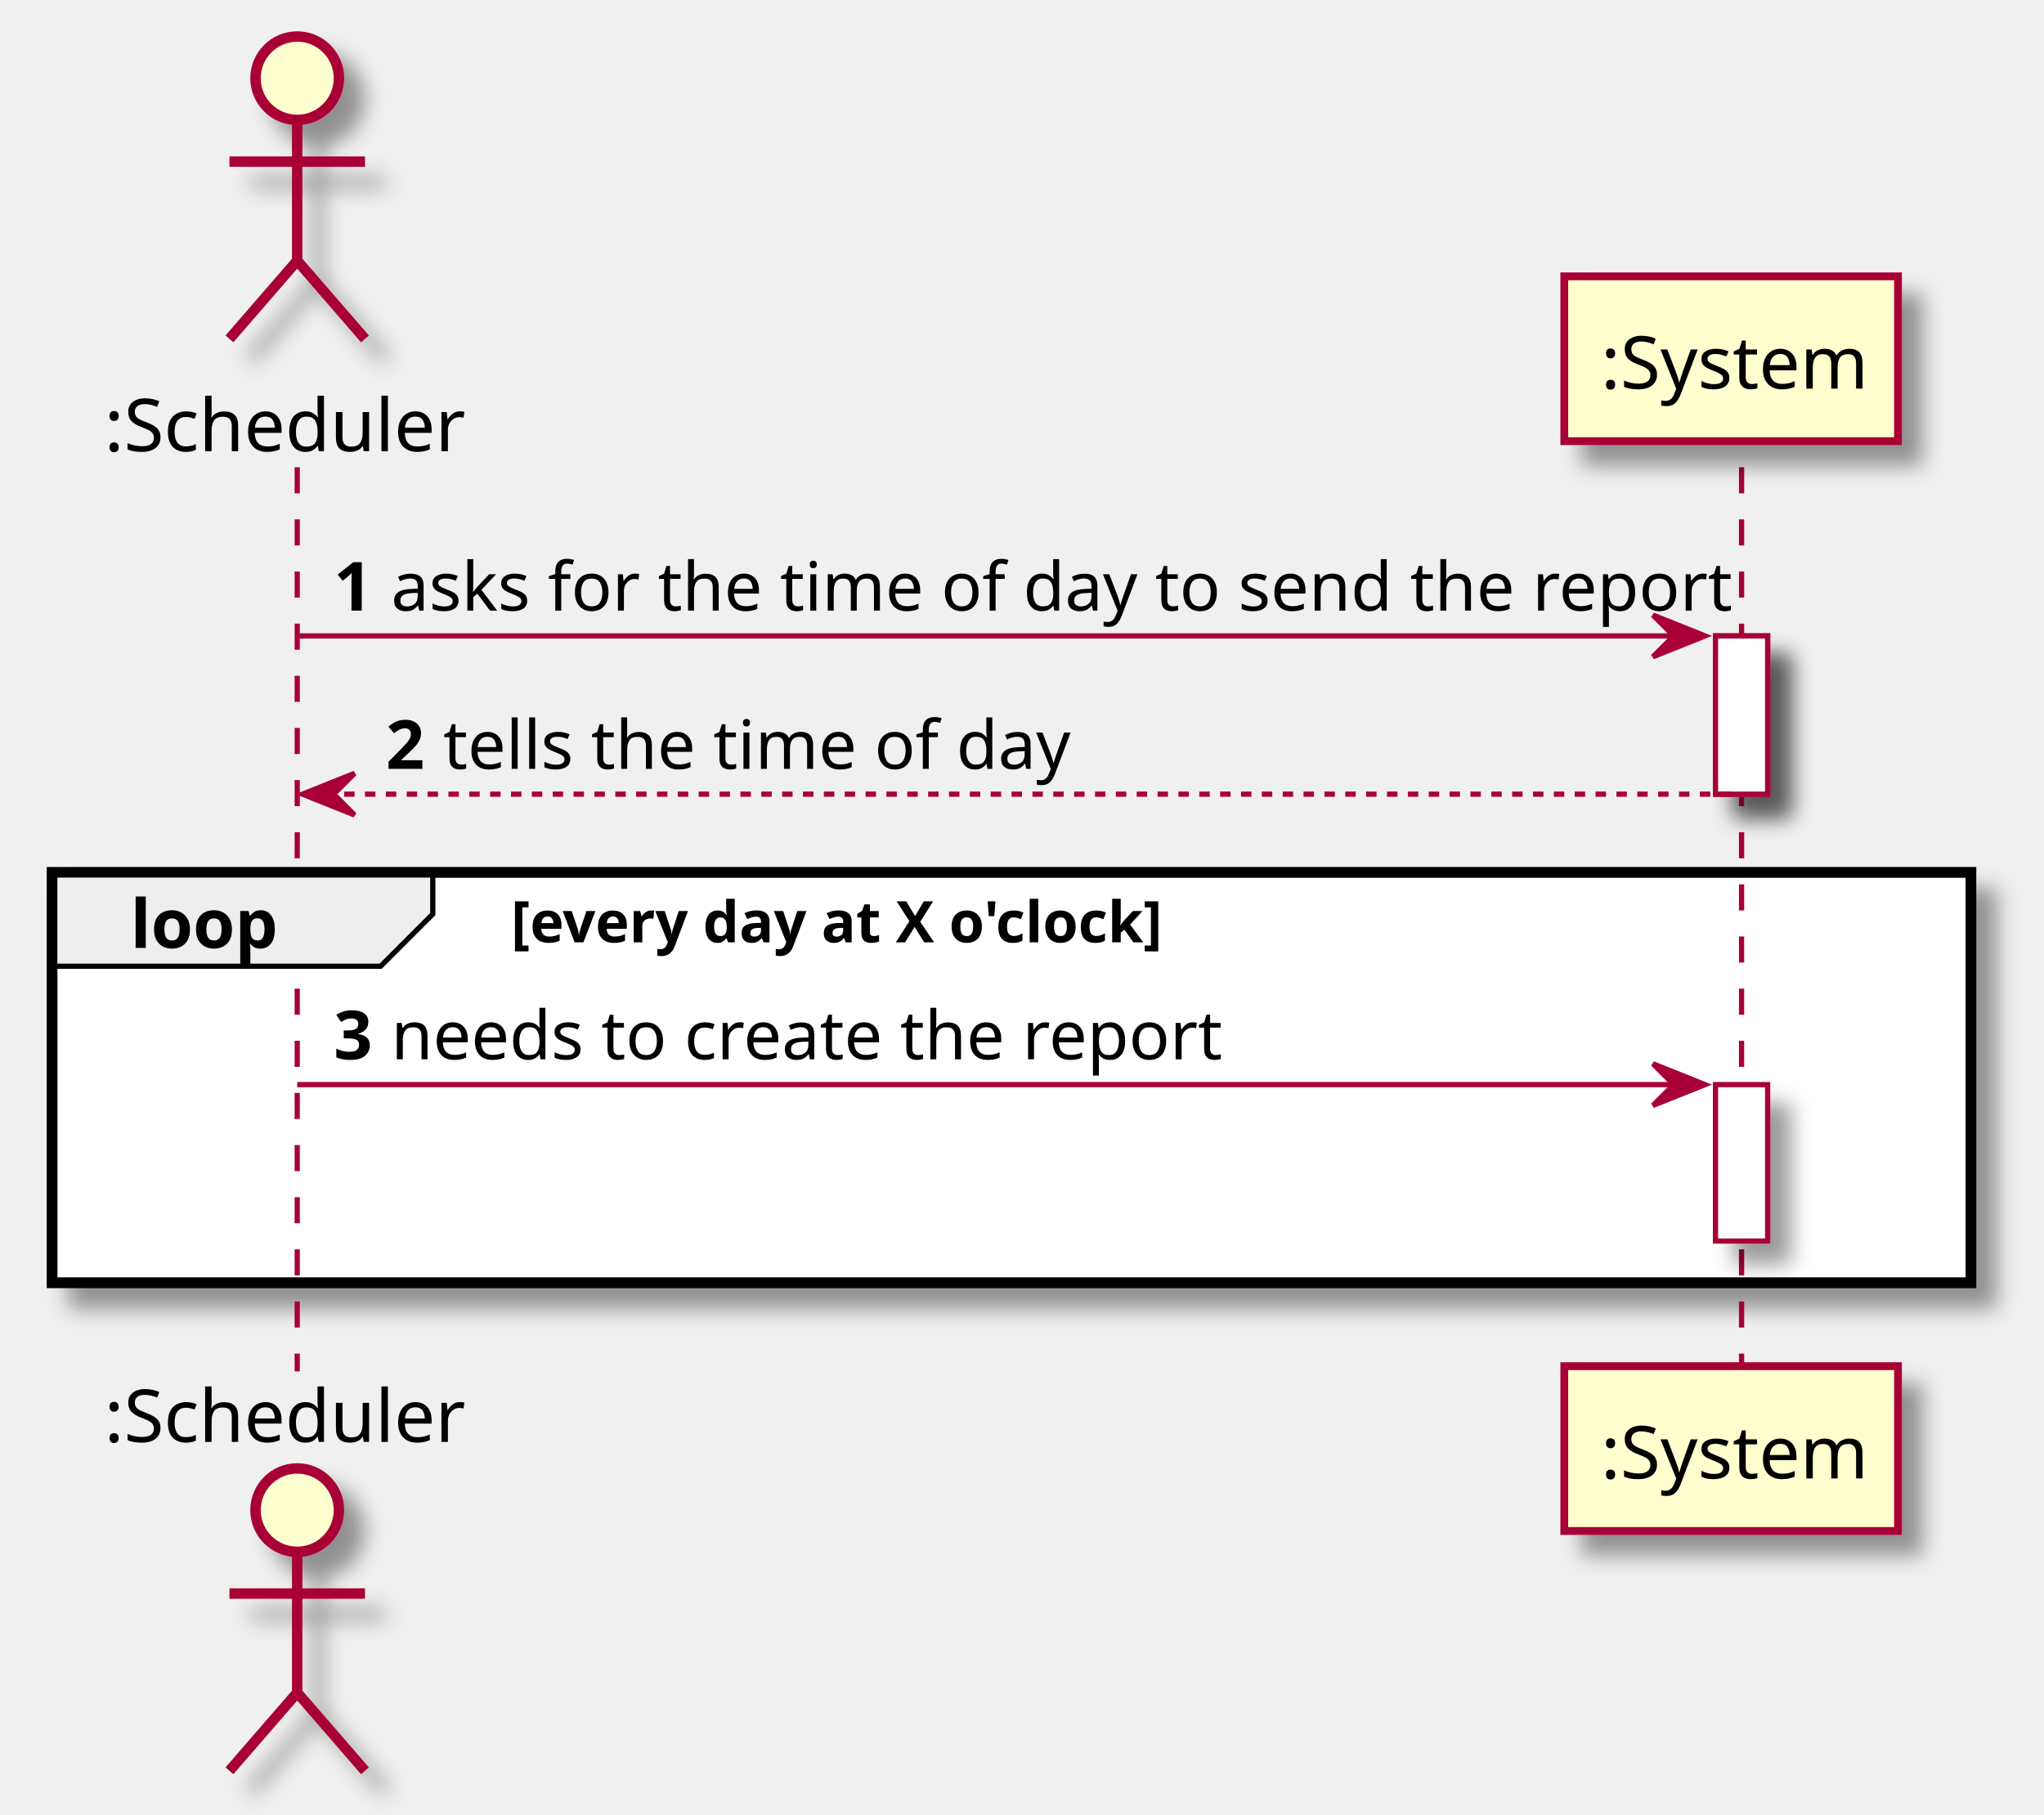
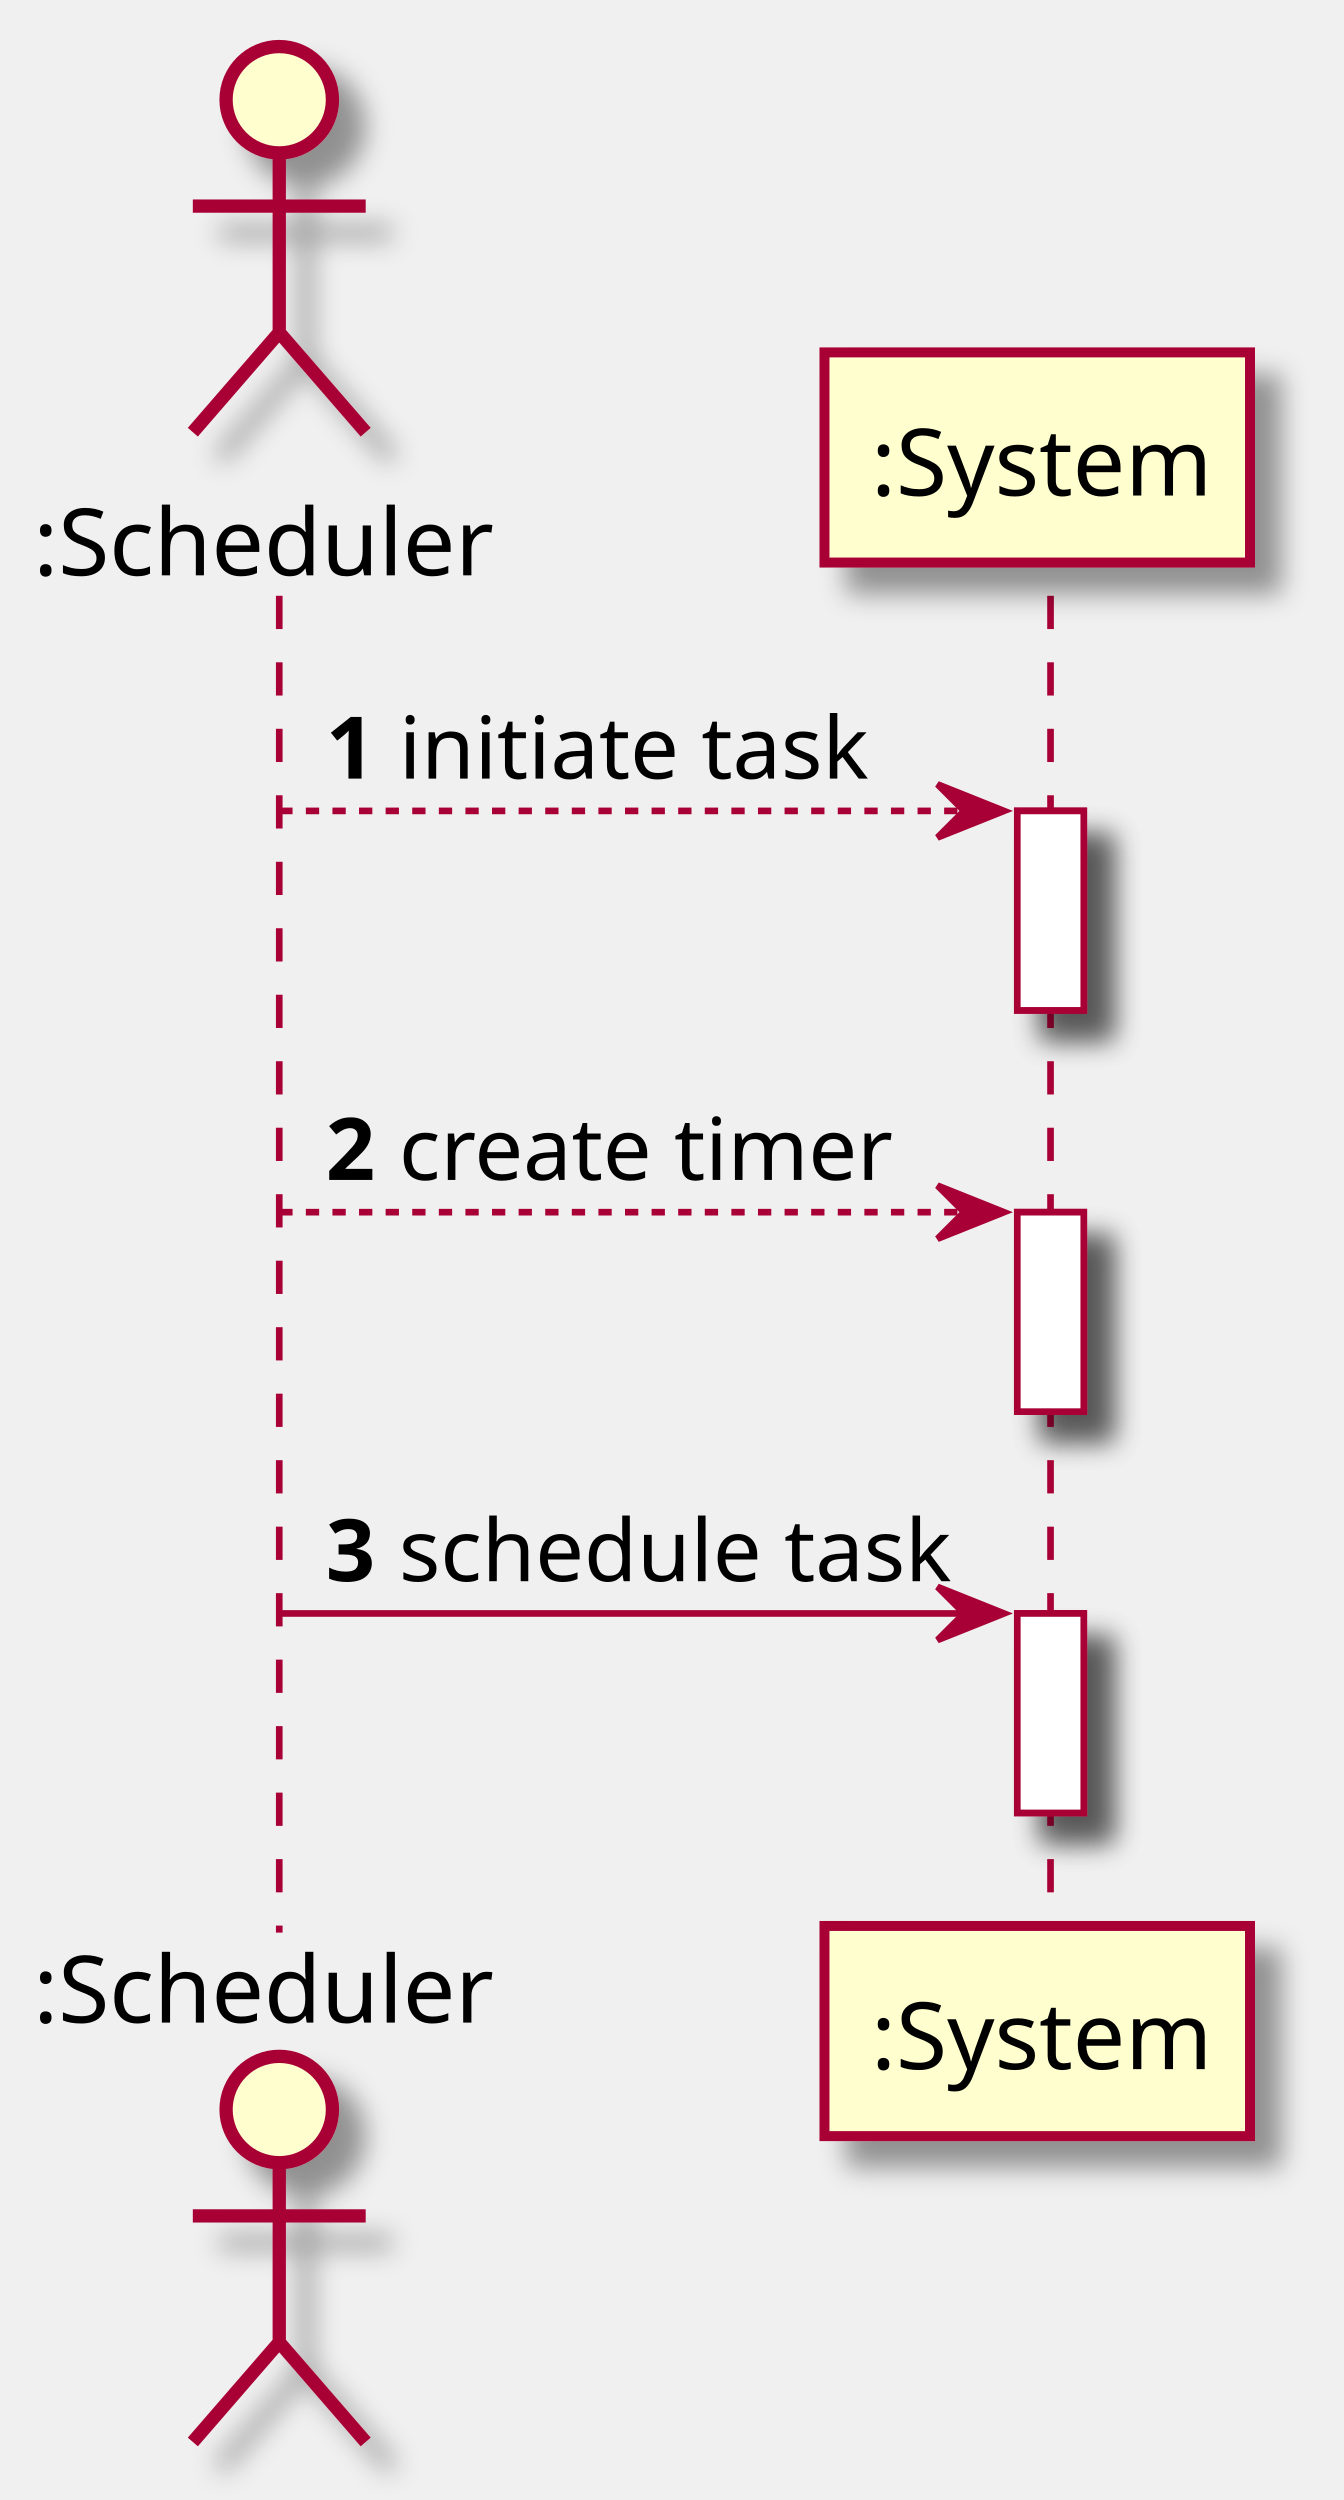
- <svg xmlns="http://www.w3.org/2000/svg" contentScriptType="application/ecmascript" contentStyleType="text/css" height="348px" preserveAspectRatio="none" style="width:392px;height:348px;background:#FFFFFF;" version="1.1" viewBox="0 0 392 348" width="392px" zoomAndPan="magnify">
+ <svg xmlns="http://www.w3.org/2000/svg" contentScriptType="application/ecmascript" contentStyleType="text/css" height="376px" preserveAspectRatio="none" style="width:202px;height:376px;background:#FFFFFF;" version="1.1" viewBox="0 0 202 376" width="202px" zoomAndPan="magnify">
  <defs>
-     <filter height="300%" id="fzvs7pkmnkbd5" width="300%" x="-1" y="-1">
+     <filter height="300%" id="f139q5jaxrca6g" width="300%" x="-1" y="-1">
      <feGaussianBlur result="blurOut" stdDeviation="2.0" />
      <feColorMatrix in="blurOut" result="blurOut2" type="matrix" values="0 0 0 0 0 0 0 0 0 0 0 0 0 0 0 0 0 0 .4 0" />
      <feOffset dx="4.0" dy="4.0" in="blurOut2" result="blurOut3" />
      <feBlend in="SourceGraphic" in2="blurOut3" mode="normal" />
    </filter>
  </defs>
  <g>
-     <rect fill="#FFFFFF" filter="url(#fzvs7pkmnkbd5)" height="30.352" style="stroke:#A80036;stroke-width:1.0;" width="10" x="329" y="121.961" />
-     <rect fill="#FFFFFF" filter="url(#fzvs7pkmnkbd5)" height="30" style="stroke:#A80036;stroke-width:1.0;" width="10" x="329" y="208.016" />
-     <rect fill="#FFFFFF" filter="url(#fzvs7pkmnkbd5)" height="78.703" style="stroke:#000000;stroke-width:2.0;" width="368" x="10" y="167.312" />
-     <line style="stroke:#A80036;stroke-width:1.0;stroke-dasharray:5.0,5.0;" x1="57" x2="57" y1="89.609" y2="263.016" />
-     <line style="stroke:#A80036;stroke-width:1.0;stroke-dasharray:5.0,5.0;" x1="334" x2="334" y1="89.609" y2="263.016" />
-     <text fill="#000000" font-family="sans-serif" font-size="14" lengthAdjust="spacing" textLength="68" x="20" y="86.533">:Scheduler</text>
-     <ellipse cx="57" cy="15" fill="#FEFECE" filter="url(#fzvs7pkmnkbd5)" rx="8" ry="8" style="stroke:#A80036;stroke-width:2.0;" />
-     <path d="M57,23 L57,50 M44,31 L70,31 M57,50 L44,65 M57,50 L70,65 " fill="none" filter="url(#fzvs7pkmnkbd5)" style="stroke:#A80036;stroke-width:2.0;" />
-     <text fill="#000000" font-family="sans-serif" font-size="14" lengthAdjust="spacing" textLength="68" x="20" y="276.549">:Scheduler</text>
-     <ellipse cx="57" cy="289.625" fill="#FEFECE" filter="url(#fzvs7pkmnkbd5)" rx="8" ry="8" style="stroke:#A80036;stroke-width:2.0;" />
-     <path d="M57,297.625 L57,324.625 M44,305.625 L70,305.625 M57,324.625 L44,339.625 M57,324.625 L70,339.625 " fill="none" filter="url(#fzvs7pkmnkbd5)" style="stroke:#A80036;stroke-width:2.0;" />
-     <rect fill="#FEFECE" filter="url(#fzvs7pkmnkbd5)" height="31.609" style="stroke:#A80036;stroke-width:1.5;" width="64" x="300" y="53" />
-     <text fill="#000000" font-family="sans-serif" font-size="14" lengthAdjust="spacing" textLength="50" x="307" y="74.533">:System</text>
-     <rect fill="#FEFECE" filter="url(#fzvs7pkmnkbd5)" height="31.609" style="stroke:#A80036;stroke-width:1.5;" width="64" x="300" y="262.016" />
-     <text fill="#000000" font-family="sans-serif" font-size="14" lengthAdjust="spacing" textLength="50" x="307" y="283.549">:System</text>
-     <rect fill="#FFFFFF" filter="url(#fzvs7pkmnkbd5)" height="30.352" style="stroke:#A80036;stroke-width:1.0;" width="10" x="329" y="121.961" />
-     <rect fill="#FFFFFF" filter="url(#fzvs7pkmnkbd5)" height="30" style="stroke:#A80036;stroke-width:1.0;" width="10" x="329" y="208.016" />
-     <polygon fill="#A80036" points="317,117.961,327,121.961,317,125.961,321,121.961" style="stroke:#A80036;stroke-width:1.0;" />
-     <line style="stroke:#A80036;stroke-width:1.0;" x1="57" x2="323" y1="121.961" y2="121.961" />
-     <text fill="#000000" font-family="sans-serif" font-size="13" font-weight="bold" lengthAdjust="spacing" textLength="7" x="64" y="117.105">1</text>
-     <text fill="#000000" font-family="sans-serif" font-size="13" lengthAdjust="spacing" textLength="242" x="75" y="117.105">asks for the time of day to send the report</text>
-     <polygon fill="#A80036" points="68,148.312,58,152.312,68,156.312,64,152.312" style="stroke:#A80036;stroke-width:1.0;" />
-     <line style="stroke:#A80036;stroke-width:1.0;stroke-dasharray:2.0,2.0;" x1="62" x2="333" y1="152.312" y2="152.312" />
-     <text fill="#000000" font-family="sans-serif" font-size="13" font-weight="bold" lengthAdjust="spacing" textLength="7" x="74" y="147.456">2</text>
-     <text fill="#000000" font-family="sans-serif" font-size="13" lengthAdjust="spacing" textLength="114" x="85" y="147.456">tells the time of day</text>
-     <path d="M10,167.312 L83,167.312 L83,175.312 L73,185.312 L10,185.312 L10,167.312 " fill="#EEEEEE" style="stroke:#000000;stroke-width:1.0;" />
-     <rect fill="none" height="78.703" style="stroke:#000000;stroke-width:2.0;" width="368" x="10" y="167.312" />
-     <text fill="#000000" font-family="sans-serif" font-size="13" font-weight="bold" lengthAdjust="spacing" textLength="28" x="25" y="181.808">loop</text>
-     <text fill="#000000" font-family="sans-serif" font-size="11" font-weight="bold" lengthAdjust="spacing" textLength="126" x="98" y="180.731">[every day at X o'clock]</text>
-     <polygon fill="#A80036" points="317,204.016,327,208.016,317,212.016,321,208.016" style="stroke:#A80036;stroke-width:1.0;" />
-     <line style="stroke:#A80036;stroke-width:1.0;" x1="57" x2="323" y1="208.016" y2="208.016" />
-     <text fill="#000000" font-family="sans-serif" font-size="13" font-weight="bold" lengthAdjust="spacing" textLength="7" x="64" y="203.159">3</text>
-     <text fill="#000000" font-family="sans-serif" font-size="13" lengthAdjust="spacing" textLength="149" x="75" y="203.159">needs to create the report</text>
+     <rect fill="#FFFFFF" filter="url(#f139q5jaxrca6g)" height="30" style="stroke:#A80036;stroke-width:1.0;" width="10" x="153" y="121.961" />
+     <rect fill="#FFFFFF" filter="url(#f139q5jaxrca6g)" height="30" style="stroke:#A80036;stroke-width:1.0;" width="10" x="153" y="182.312" />
+     <rect fill="#FFFFFF" filter="url(#f139q5jaxrca6g)" height="30" style="stroke:#A80036;stroke-width:1.0;" width="10" x="153" y="242.664" />
+     <line style="stroke:#A80036;stroke-width:1.0;stroke-dasharray:5.0,5.0;" x1="42" x2="42" y1="89.609" y2="290.664" />
+     <line style="stroke:#A80036;stroke-width:1.0;stroke-dasharray:5.0,5.0;" x1="158" x2="158" y1="89.609" y2="290.664" />
+     <text fill="#000000" font-family="sans-serif" font-size="14" lengthAdjust="spacing" textLength="68" x="5" y="86.533">:Scheduler</text>
+     <ellipse cx="42" cy="15" fill="#FEFECE" filter="url(#f139q5jaxrca6g)" rx="8" ry="8" style="stroke:#A80036;stroke-width:2.0;" />
+     <path d="M42,23 L42,50 M29,31 L55,31 M42,50 L29,65 M42,50 L55,65 " fill="none" filter="url(#f139q5jaxrca6g)" style="stroke:#A80036;stroke-width:2.0;" />
+     <text fill="#000000" font-family="sans-serif" font-size="14" lengthAdjust="spacing" textLength="68" x="5" y="304.197">:Scheduler</text>
+     <ellipse cx="42" cy="317.273" fill="#FEFECE" filter="url(#f139q5jaxrca6g)" rx="8" ry="8" style="stroke:#A80036;stroke-width:2.0;" />
+     <path d="M42,325.273 L42,352.273 M29,333.273 L55,333.273 M42,352.273 L29,367.273 M42,352.273 L55,367.273 " fill="none" filter="url(#f139q5jaxrca6g)" style="stroke:#A80036;stroke-width:2.0;" />
+     <rect fill="#FEFECE" filter="url(#f139q5jaxrca6g)" height="31.609" style="stroke:#A80036;stroke-width:1.5;" width="64" x="124" y="53" />
+     <text fill="#000000" font-family="sans-serif" font-size="14" lengthAdjust="spacing" textLength="50" x="131" y="74.533">:System</text>
+     <rect fill="#FEFECE" filter="url(#f139q5jaxrca6g)" height="31.609" style="stroke:#A80036;stroke-width:1.5;" width="64" x="124" y="289.664" />
+     <text fill="#000000" font-family="sans-serif" font-size="14" lengthAdjust="spacing" textLength="50" x="131" y="311.197">:System</text>
+     <rect fill="#FFFFFF" filter="url(#f139q5jaxrca6g)" height="30" style="stroke:#A80036;stroke-width:1.0;" width="10" x="153" y="121.961" />
+     <rect fill="#FFFFFF" filter="url(#f139q5jaxrca6g)" height="30" style="stroke:#A80036;stroke-width:1.0;" width="10" x="153" y="182.312" />
+     <rect fill="#FFFFFF" filter="url(#f139q5jaxrca6g)" height="30" style="stroke:#A80036;stroke-width:1.0;" width="10" x="153" y="242.664" />
+     <polygon fill="#A80036" points="141,117.961,151,121.961,141,125.961,145,121.961" style="stroke:#A80036;stroke-width:1.0;" />
+     <line style="stroke:#A80036;stroke-width:1.0;stroke-dasharray:2.0,2.0;" x1="42" x2="147" y1="121.961" y2="121.961" />
+     <text fill="#000000" font-family="sans-serif" font-size="13" font-weight="bold" lengthAdjust="spacing" textLength="7" x="49" y="117.105">1</text>
+     <text fill="#000000" font-family="sans-serif" font-size="13" lengthAdjust="spacing" textLength="67" x="60" y="117.105">initiate task</text>
+     <polygon fill="#A80036" points="141,178.312,151,182.312,141,186.312,145,182.312" style="stroke:#A80036;stroke-width:1.0;" />
+     <line style="stroke:#A80036;stroke-width:1.0;stroke-dasharray:2.0,2.0;" x1="42" x2="147" y1="182.312" y2="182.312" />
+     <text fill="#000000" font-family="sans-serif" font-size="13" font-weight="bold" lengthAdjust="spacing" textLength="7" x="49" y="177.456">2</text>
+     <text fill="#000000" font-family="sans-serif" font-size="13" lengthAdjust="spacing" textLength="69" x="60" y="177.456">create timer</text>
+     <polygon fill="#A80036" points="141,238.664,151,242.664,141,246.664,145,242.664" style="stroke:#A80036;stroke-width:1.0;" />
+     <line style="stroke:#A80036;stroke-width:1.0;" x1="42" x2="147" y1="242.664" y2="242.664" />
+     <text fill="#000000" font-family="sans-serif" font-size="13" font-weight="bold" lengthAdjust="spacing" textLength="7" x="49" y="237.808">3</text>
+     <text fill="#000000" font-family="sans-serif" font-size="13" lengthAdjust="spacing" textLength="81" x="60" y="237.808">schedule task</text>
  </g>
</svg>
